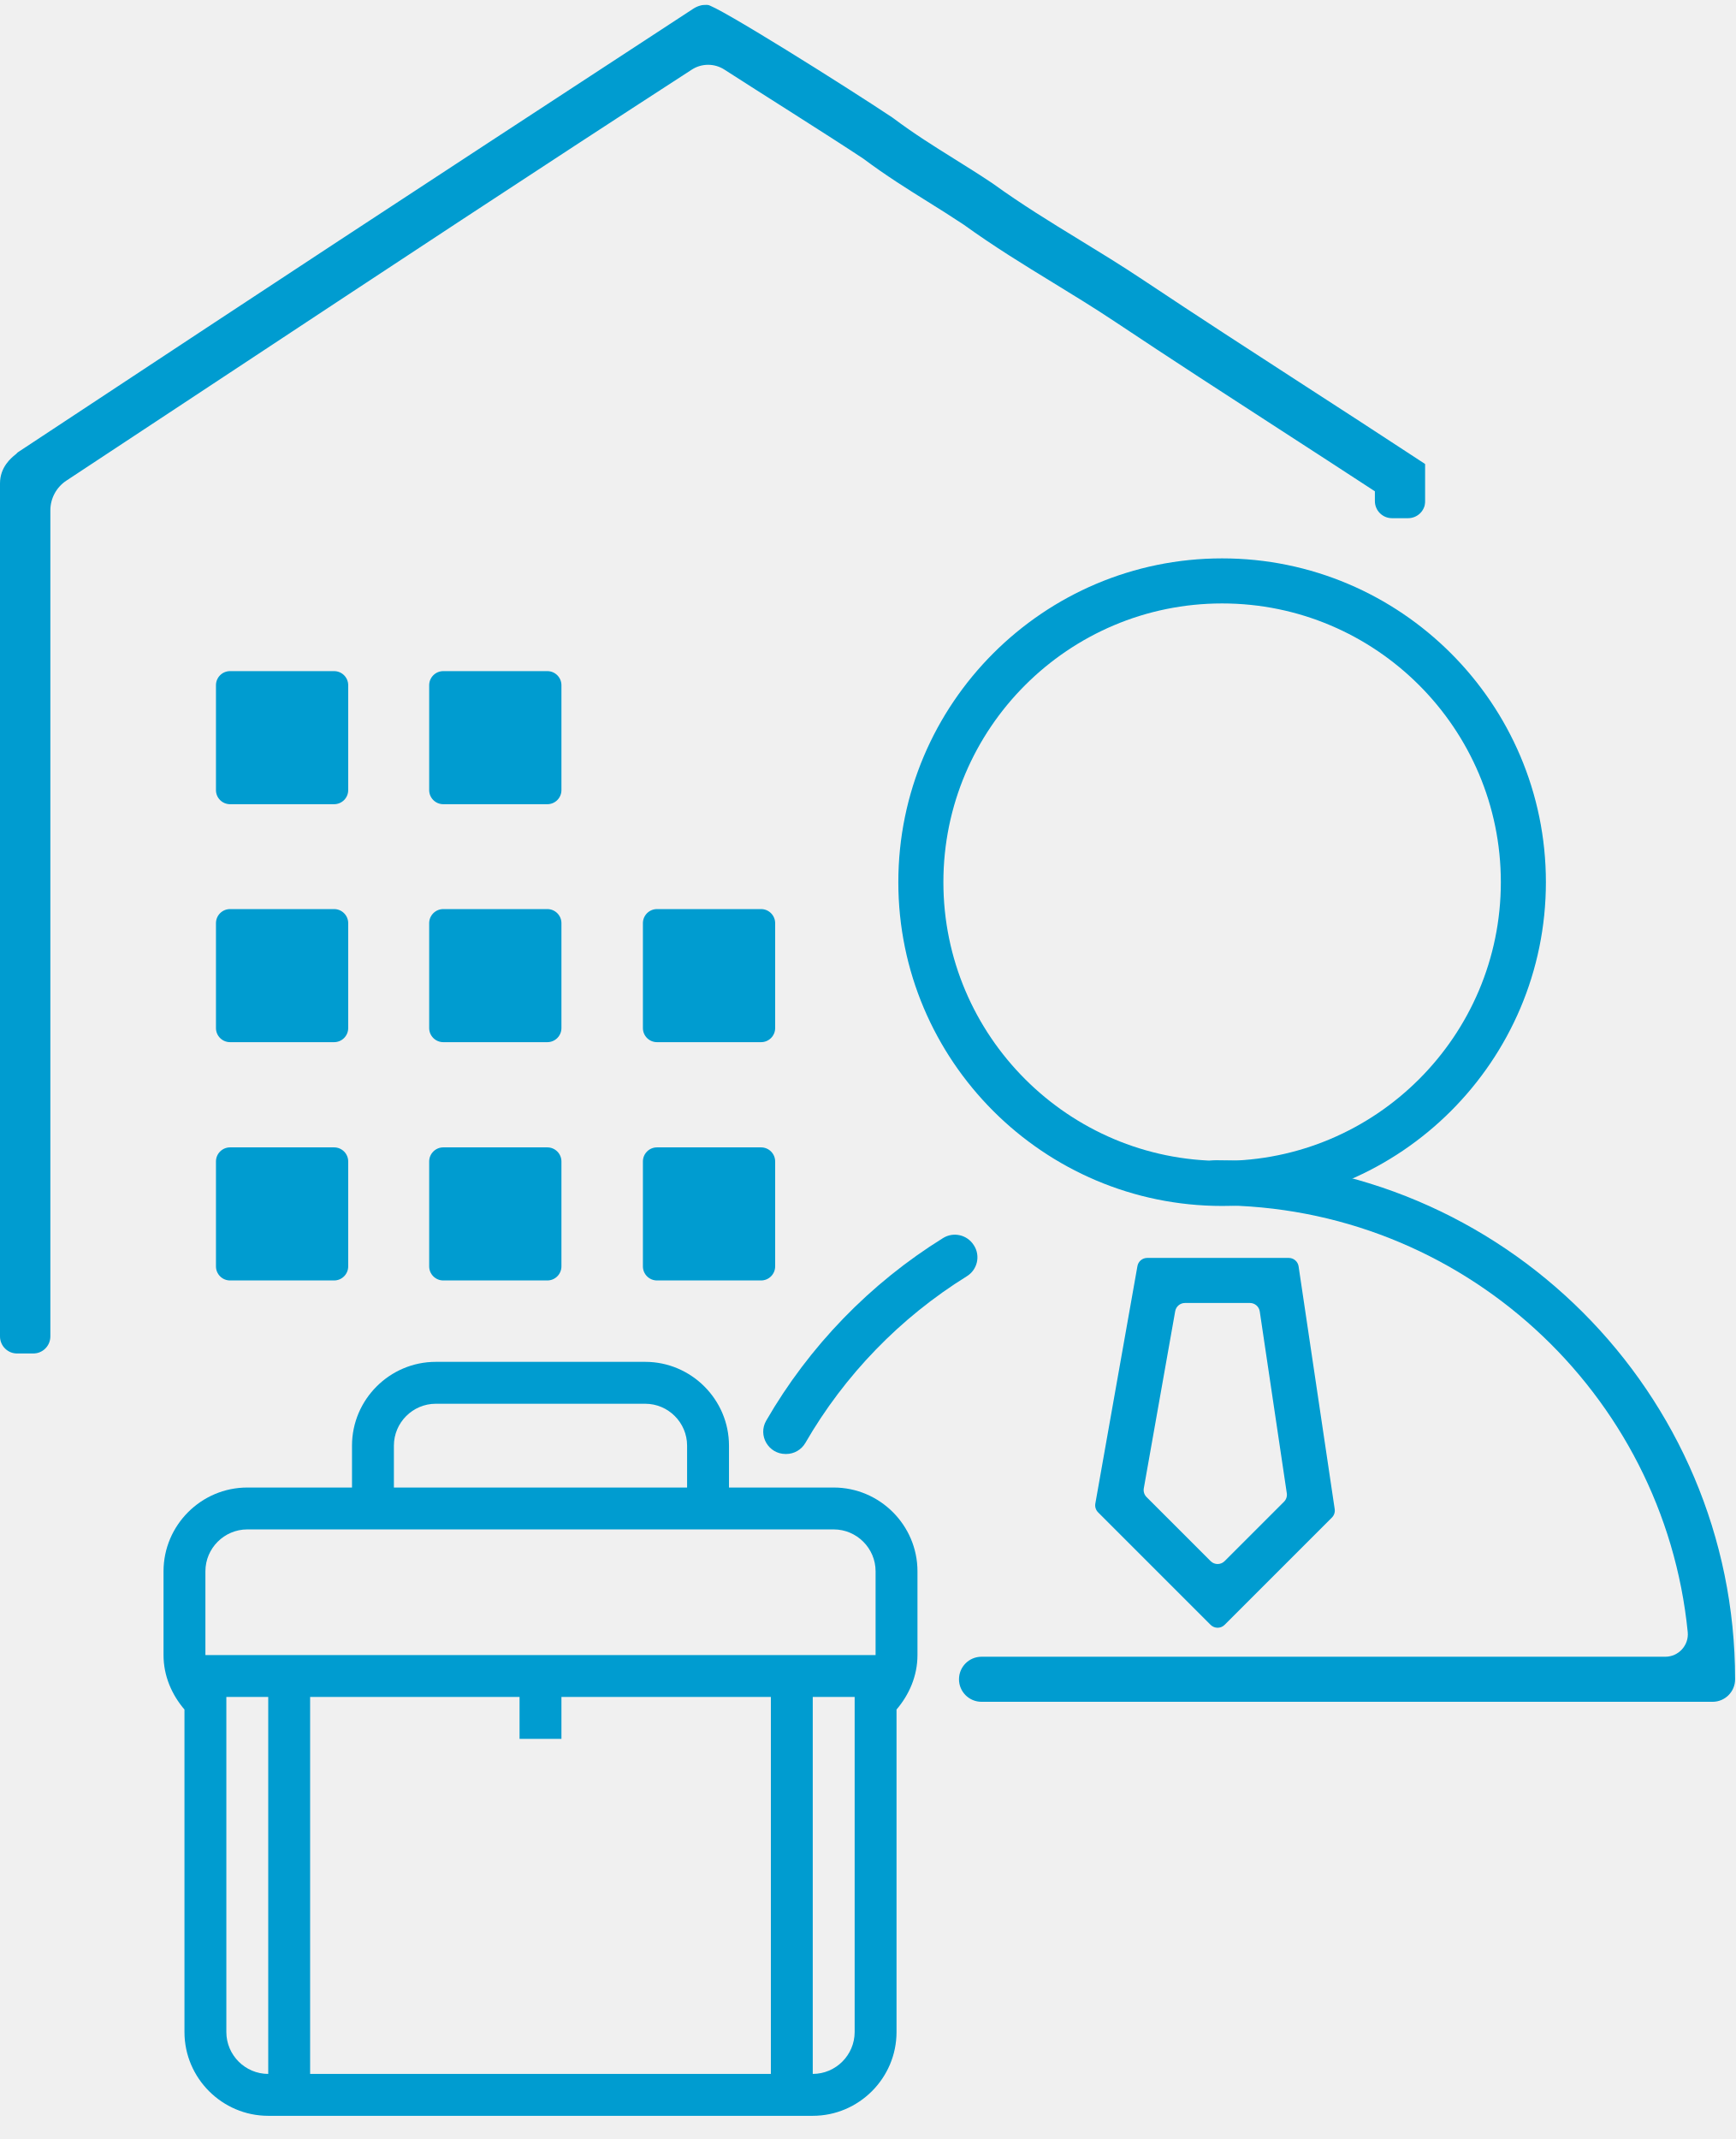
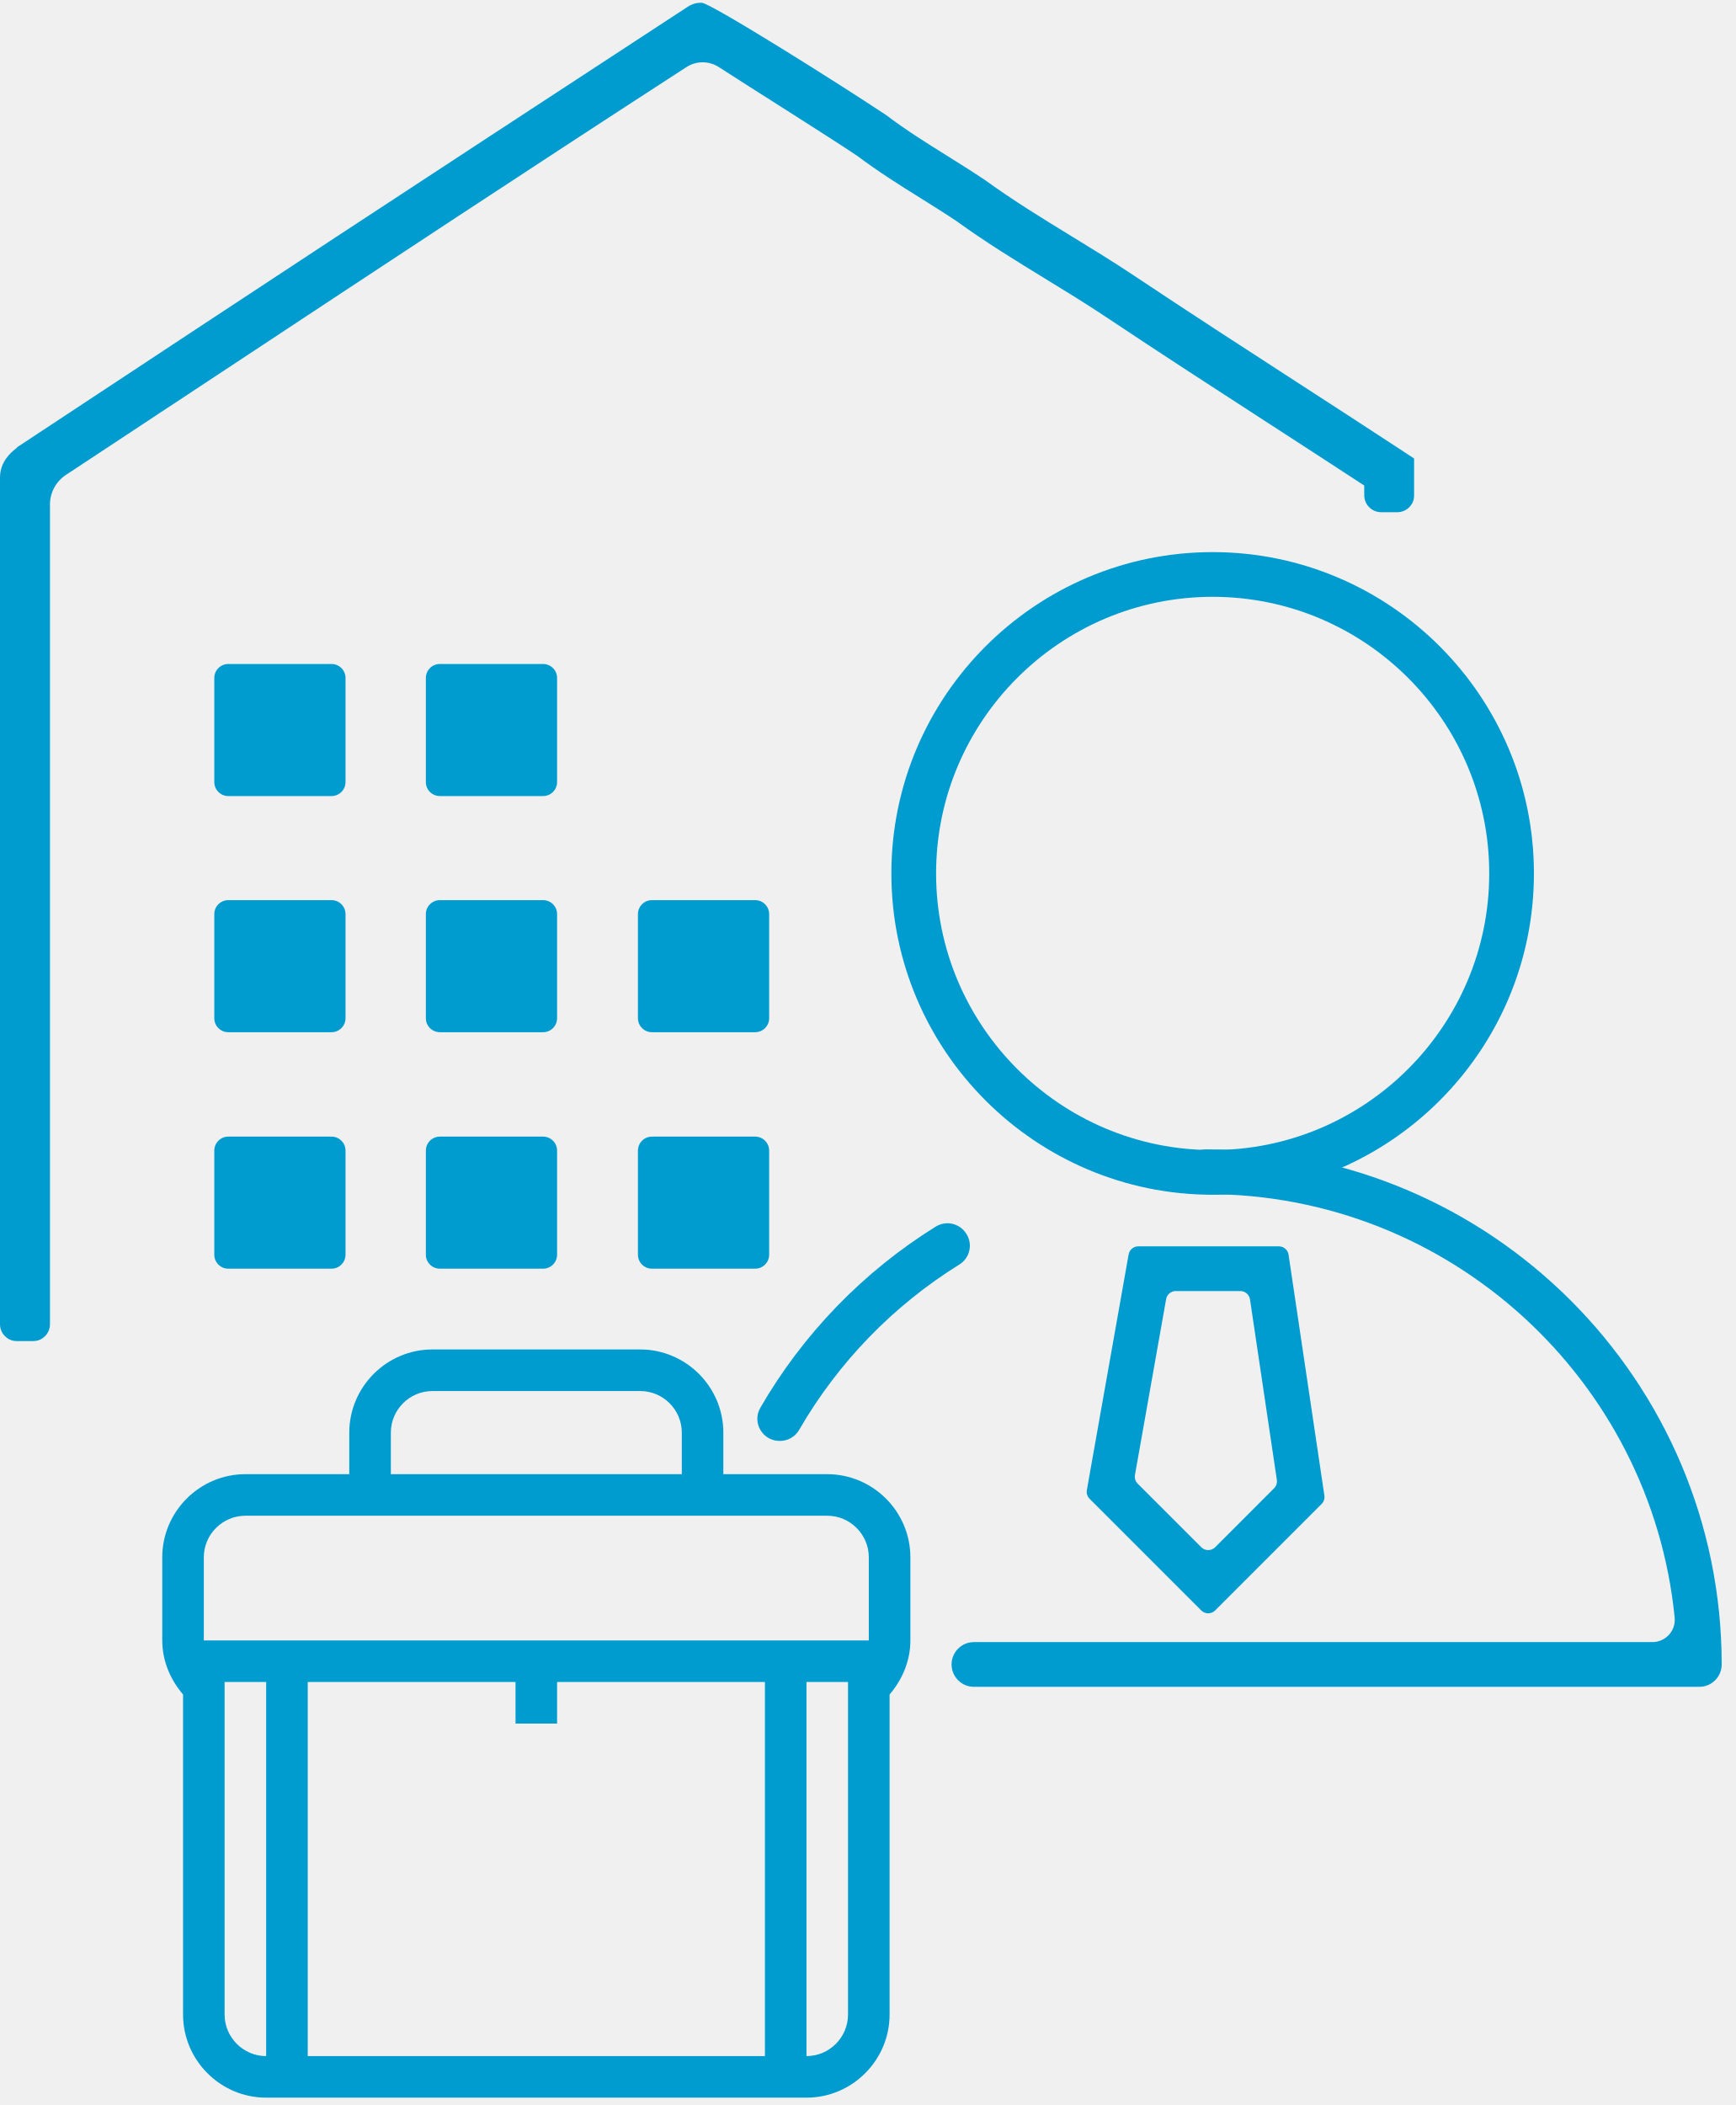
- <svg xmlns="http://www.w3.org/2000/svg" xmlns:xlink="http://www.w3.org/1999/xlink" width="112px" height="138px" viewBox="0 0 112 138" version="1.1">
+ <svg xmlns="http://www.w3.org/2000/svg" xmlns:xlink="http://www.w3.org/1999/xlink" width="80px" height="97px" viewBox="0 0 80 97" version="1.1">
  <defs>
-     <polygon id="path-1" points="1.70992366e-05 0.015 91.952 0.015 91.952 87.037 1.70992366e-05 87.037" />
+     <polygon id="path-1" points="1.21200266e-05 0.011 65.176 0.011 65.176 61.692 1.21200266e-05 61.692" />
  </defs>
  <g id="Page-1" stroke="none" stroke-width="1" fill="none" fill-rule="evenodd">
-     <g id="Artboard" transform="translate(-99, -50)">
-       <g id="供应链" transform="translate(99, 50.13041)">
-         <path d="M28.599,58.52 L35.312,58.52 C35.815,58.52 36.222,58.928 36.222,59.43 L36.222,66.196 C36.222,66.698 35.815,67.106 35.312,67.106 L28.599,67.106 C28.097,67.106 27.689,66.698 27.689,66.196 L27.689,59.43 C27.689,58.928 28.097,58.52 28.599,58.52 M14.843,58.52 L21.555,58.52 C22.058,58.52 22.465,58.928 22.465,59.43 L22.465,66.196 C22.465,66.698 22.058,67.106 21.555,67.106 L14.843,67.106 C14.34,67.106 13.933,66.698 13.933,66.196 L13.933,59.43 C13.933,58.928 14.34,58.52 14.843,58.52 M14.843,43.168 L21.555,43.168 C22.058,43.168 22.465,43.575 22.465,44.078 L22.465,50.844 C22.465,51.346 22.058,51.754 21.555,51.754 L14.843,51.754 C14.34,51.754 13.933,51.346 13.933,50.844 L13.933,44.078 C13.933,43.575 14.34,43.168 14.843,43.168 M28.599,73.894 L35.312,73.894 C35.815,73.894 36.222,74.302 36.222,74.804 L36.222,81.57 C36.222,82.072 35.815,82.48 35.312,82.48 L28.599,82.48 C28.097,82.48 27.689,82.072 27.689,81.57 L27.689,74.804 C27.689,74.302 28.097,73.894 28.599,73.894 M14.843,73.894 L21.555,73.894 C22.058,73.894 22.465,74.302 22.465,74.804 L22.465,81.57 C22.465,82.072 22.058,82.48 21.555,82.48 L14.843,82.48 C14.34,82.48 13.933,82.072 13.933,81.57 L13.933,74.804 C13.933,74.302 14.34,73.894 14.843,73.894" id="Fill-1" fill="#009CD0" />
-         <path d="M28.599,43.168 L35.312,43.168 C35.815,43.168 36.222,43.575 36.222,44.078 L36.222,50.844 C36.222,51.346 35.815,51.754 35.312,51.754 L28.599,51.754 C28.097,51.754 27.689,51.346 27.689,50.844 L27.689,44.078 C27.689,43.575 28.097,43.168 28.599,43.168 M42.388,58.52 L49.101,58.52 C49.603,58.52 50.011,58.928 50.011,59.43 L50.011,66.196 C50.011,66.698 49.603,67.106 49.101,67.106 L42.388,67.106 C41.885,67.106 41.478,66.698 41.478,66.196 L41.478,59.43 C41.478,58.928 41.885,58.52 42.388,58.52 M42.388,73.894 L49.101,73.894 C49.603,73.894 50.011,74.301 50.011,74.804 L50.011,81.57 C50.011,82.072 49.603,82.48 49.101,82.48 L42.388,82.48 C41.885,82.48 41.478,82.072 41.478,81.57 L41.478,74.804 C41.478,74.301 41.885,73.894 42.388,73.894" id="Fill-3" fill="#009CD0" />
-         <g id="Group-7" transform="translate(0, 0.156116)">
+     <g id="画板" transform="translate(-95, -51)">
+       <g id="供应链" transform="translate(95, 51)">
+         <path d="M20.271,41.479 L25.029,41.479 C25.386,41.479 25.674,41.768 25.674,42.124 L25.674,46.92 C25.674,47.276 25.386,47.565 25.029,47.565 L20.271,47.565 C19.915,47.565 19.626,47.276 19.626,46.92 L19.626,42.124 C19.626,41.768 19.915,41.479 20.271,41.479 M10.521,41.479 L15.279,41.479 C15.635,41.479 15.924,41.768 15.924,42.124 L15.924,46.92 C15.924,47.276 15.635,47.565 15.279,47.565 L10.521,47.565 C10.164,47.565 9.876,47.276 9.876,46.92 L9.876,42.124 C9.876,41.768 10.164,41.479 10.521,41.479 M10.521,30.597 L15.279,30.597 C15.635,30.597 15.924,30.886 15.924,31.242 L15.924,36.038 C15.924,36.394 15.635,36.683 15.279,36.683 L10.521,36.683 C10.164,36.683 9.876,36.394 9.876,36.038 L9.876,31.242 C9.876,30.886 10.164,30.597 10.521,30.597 M20.271,52.376 L25.029,52.376 C25.386,52.376 25.674,52.665 25.674,53.022 L25.674,57.817 C25.674,58.173 25.386,58.462 25.029,58.462 L20.271,58.462 C19.915,58.462 19.626,58.173 19.626,57.817 L19.626,53.022 C19.626,52.665 19.915,52.376 20.271,52.376 M10.521,52.376 L15.279,52.376 C15.635,52.376 15.924,52.665 15.924,53.022 L15.924,57.817 C15.924,58.173 15.635,58.462 15.279,58.462 L10.521,58.462 C10.164,58.462 9.876,58.173 9.876,57.817 L9.876,53.022 C9.876,52.665 10.164,52.376 10.521,52.376" id="Fill-1" fill="#009CD0" />
+         <path d="M20.271,30.597 L25.029,30.597 C25.386,30.597 25.674,30.886 25.674,31.242 L25.674,36.038 C25.674,36.395 25.386,36.683 25.029,36.683 L20.271,36.683 C19.915,36.683 19.626,36.395 19.626,36.038 L19.626,31.242 C19.626,30.886 19.915,30.597 20.271,30.597 M30.045,41.479 L34.803,41.479 C35.159,41.479 35.448,41.768 35.448,42.124 L35.448,46.92 C35.448,47.276 35.159,47.565 34.803,47.565 L30.045,47.565 C29.688,47.565 29.4,47.276 29.4,46.92 L29.4,42.124 C29.4,41.768 29.688,41.479 30.045,41.479 M30.045,52.376 L34.803,52.376 C35.159,52.376 35.448,52.665 35.448,53.022 L35.448,57.817 C35.448,58.173 35.159,58.462 34.803,58.462 L30.045,58.462 C29.688,58.462 29.4,58.173 29.4,57.817 L29.4,53.022 C29.4,52.665 29.688,52.376 30.045,52.376" id="Fill-3" fill="#009CD0" />
+         <g id="Group-7" transform="translate(0, 0.110656)">
          <mask id="mask-2" fill="white">
            <use xlink:href="#path-1" />
          </mask>
          <g id="Clip-6" />
-           <path d="M2.144,87.037 L1.105,87.037 C0.495,87.037 1.70992366e-05,86.542 1.70992366e-05,85.932 L1.70992366e-05,30.9 C1.70992366e-05,29.844 0.727,29.255 1.001,29.034 C1.016,29.021 1.031,29.01 1.045,28.998 L1.145,28.898 L1.283,28.807 C5.417,26.085 9.413,23.446 13.346,20.848 C22.996,14.473 41.755,2.218 44.727,0.277 C44.989,0.106 45.295,0.015 45.608,0.015 C46.175,0.015 54.632,5.335 57.551,7.281 L57.624,7.333 C58.967,8.34 60.235,9.132 61.578,9.971 C62.356,10.457 63.162,10.96 63.992,11.514 L64.042,11.548 C65.934,12.915 67.74,14.02 69.652,15.19 C70.978,16.001 72.349,16.84 73.745,17.771 C77.38,20.194 80.879,22.459 84.261,24.649 C86.522,26.112 88.859,27.625 91.218,29.174 L91.952,29.655 L91.952,32.04 C91.952,32.65 91.457,33.145 90.846,33.145 L89.808,33.145 C89.197,33.145 88.703,32.65 88.703,32.04 L88.703,31.41 C86.6,30.034 84.517,28.685 82.496,27.376 C79.104,25.18 75.596,22.909 71.943,20.474 C70.6,19.578 69.256,18.756 67.956,17.961 C66.084,16.816 64.149,15.632 62.165,14.2 C61.383,13.68 60.607,13.195 59.857,12.726 C58.527,11.896 57.152,11.037 55.712,9.959 C53.507,8.491 48.816,5.551 46.736,4.204 C46.096,3.79 45.272,3.791 44.633,4.205 C34.412,10.826 25.033,17.021 15.136,23.558 C11.587,25.903 7.988,28.28 4.282,30.722 C3.638,31.147 3.249,31.867 3.249,32.639 L3.249,85.932 C3.249,86.542 2.754,87.037 2.144,87.037" id="Fill-5" fill="#009CD0" mask="url(#mask-2)" />
+           <path d="M1.519,61.692 L0.783,61.692 C0.351,61.692 1.21200266e-05,61.342 1.21200266e-05,60.909 L1.21200266e-05,21.902 C1.21200266e-05,21.153 0.515,20.736 0.709,20.579 C0.72,20.571 0.731,20.562 0.741,20.554 L0.811,20.483 L0.909,20.419 C3.84,18.489 6.672,16.618 9.46,14.777 C16.3,10.259 29.596,1.572 31.703,0.196 C31.889,0.075 32.105,0.011 32.327,0.011 C32.729,0.011 38.724,3.782 40.792,5.161 L40.844,5.198 C41.796,5.912 42.695,6.473 43.647,7.067 C44.199,7.412 44.769,7.769 45.358,8.161 L45.393,8.185 C46.735,9.154 48.014,9.937 49.369,10.766 C50.31,11.342 51.282,11.936 52.271,12.596 C54.847,14.313 57.327,15.919 59.725,17.471 C61.327,18.509 62.984,19.581 64.656,20.679 L65.176,21.02 L65.176,22.71 C65.176,23.143 64.825,23.493 64.392,23.493 L63.656,23.493 C63.224,23.493 62.873,23.143 62.873,22.71 L62.873,22.263 C61.383,21.288 59.906,20.332 58.474,19.404 C56.069,17.848 53.583,16.238 50.994,14.512 C50.042,13.877 49.089,13.294 48.168,12.731 C46.841,11.919 45.469,11.08 44.063,10.065 C43.509,9.696 42.959,9.353 42.427,9.02 C41.484,8.432 40.51,7.823 39.489,7.059 C37.926,6.018 34.601,3.935 33.126,2.98 C32.673,2.686 32.089,2.687 31.636,2.981 C24.391,7.674 17.744,12.065 10.729,16.698 C8.213,18.36 5.662,20.045 3.035,21.776 C2.578,22.077 2.303,22.588 2.303,23.135 L2.303,60.909 C2.303,61.342 1.952,61.692 1.519,61.692" id="Fill-5" fill="#009CD0" mask="url(#mask-2)" />
        </g>
-         <path d="M36.222,106.648 L13.252,106.648 L13.252,101.243 C13.252,99.757 14.468,98.541 15.955,98.541 L53.787,98.541 C55.274,98.541 56.49,99.757 56.49,101.243 L56.49,106.648 L36.222,106.648 Z M55.139,130.969 C55.139,132.455 53.922,133.671 52.436,133.671 L52.436,109.35 L55.139,109.35 L55.139,130.969 Z M20.008,133.671 L20.008,109.35 L33.52,109.35 L33.52,112.053 L36.222,112.053 L36.222,109.35 L49.734,109.35 L49.734,133.671 L20.008,133.671 Z M14.603,130.969 L14.603,109.35 L17.305,109.35 L17.305,133.671 C15.819,133.671 14.603,132.455 14.603,130.969 Z M25.413,93.136 C25.413,91.65 26.629,90.434 28.115,90.434 L41.627,90.434 C43.113,90.434 44.329,91.65 44.329,93.136 L44.329,95.839 L25.413,95.839 L25.413,93.136 Z M59.192,101.243 C59.192,98.271 56.76,95.839 53.787,95.839 L47.032,95.839 L47.032,93.136 C47.032,90.164 44.599,87.731 41.627,87.731 L28.115,87.731 C25.142,87.731 22.71,90.164 22.71,93.136 L22.71,95.839 L15.955,95.839 C12.982,95.839 10.55,98.271 10.55,101.243 L10.55,106.648 C10.55,107.999 11.09,109.215 11.901,110.161 L11.901,130.969 C11.901,133.941 14.333,136.374 17.305,136.374 L52.436,136.374 C55.409,136.374 57.841,133.941 57.841,130.969 L57.841,110.161 C58.652,109.215 59.192,107.999 59.192,106.648 L59.192,101.243 Z" id="Fill-8" fill="#009CD0" />
-         <path d="M78.847,38.801 C68.931,38.801 60.864,46.868 60.864,56.784 C60.864,66.699 68.931,74.766 78.847,74.766 C88.762,74.766 96.829,66.699 96.829,56.784 C96.829,46.868 88.762,38.801 78.847,38.801 M78.847,77.673 C67.328,77.673 57.957,68.302 57.957,56.784 C57.957,45.265 67.328,35.894 78.847,35.894 C90.365,35.894 99.736,45.265 99.736,56.784 C99.736,68.302 90.365,77.673 78.847,77.673" id="Fill-10" fill="#009CD0" />
-         <path d="M51.96,92.961 C54.493,88.575 58.084,84.872 62.381,82.206 C63.061,81.784 63.267,80.886 62.833,80.214 C62.828,80.206 62.822,80.198 62.817,80.19 C62.388,79.527 61.511,79.328 60.841,79.745 C56.136,82.667 52.206,86.722 49.433,91.525 C48.882,92.481 49.58,93.675 50.683,93.675 L50.719,93.675 C51.23,93.675 51.704,93.404 51.96,92.961" id="Fill-12" fill="#009CD0" />
-         <path d="M78.457,74.724 C76.327,74.724 77.315,77.631 78.457,77.631 C94.291,77.631 107.352,89.726 108.886,105.163 C108.971,106.016 108.295,106.756 107.438,106.756 L63.324,106.756 C62.521,106.756 61.871,107.407 61.871,108.21 C61.871,109.012 62.521,109.663 63.324,109.663 L110.49,109.663 C111.292,109.663 111.943,109.012 111.943,108.21 C111.943,89.745 96.921,74.724 78.457,74.724" id="Fill-14" fill="#009CD0" />
-         <path d="M73.972,96.454 L78.104,100.587 C78.354,100.837 78.759,100.837 79.008,100.587 L82.84,96.756 C82.983,96.613 83.05,96.41 83.02,96.21 L81.275,84.478 C81.228,84.165 80.959,83.933 80.642,83.933 L76.45,83.933 C76.14,83.933 75.874,84.156 75.82,84.461 L73.794,95.891 C73.758,96.096 73.824,96.307 73.972,96.454 M78.104,104.698 L70.845,97.439 C70.697,97.291 70.631,97.081 70.667,96.875 L73.383,81.554 C73.437,81.249 73.703,81.026 74.013,81.026 L83.149,81.026 C83.466,81.026 83.735,81.258 83.781,81.572 L86.11,97.23 C86.14,97.43 86.073,97.633 85.93,97.776 L79.008,104.698 C78.759,104.948 78.354,104.948 78.104,104.698" id="Fill-16" fill="#009CD0" />
+         <path d="M25.674,75.592 L9.393,75.592 L9.393,71.762 C9.393,70.708 10.255,69.846 11.309,69.846 L38.125,69.846 C39.178,69.846 40.04,70.708 40.04,71.762 L40.04,75.592 L25.674,75.592 Z M39.082,92.831 C39.082,93.885 38.221,94.747 37.167,94.747 L37.167,77.508 L39.082,77.508 L39.082,92.831 Z M14.182,94.747 L14.182,77.508 L23.759,77.508 L23.759,79.423 L25.674,79.423 L25.674,77.508 L35.252,77.508 L35.252,94.747 L14.182,94.747 Z M10.351,92.831 L10.351,77.508 L12.266,77.508 L12.266,94.747 C11.213,94.747 10.351,93.885 10.351,92.831 Z M18.013,66.015 C18.013,64.962 18.875,64.1 19.928,64.1 L29.505,64.1 C30.559,64.1 31.421,64.962 31.421,66.015 L31.421,67.931 L18.013,67.931 L18.013,66.015 Z M41.956,71.762 C41.956,69.655 40.232,67.931 38.125,67.931 L33.336,67.931 L33.336,66.015 C33.336,63.908 31.612,62.184 29.505,62.184 L19.928,62.184 C17.821,62.184 16.097,63.908 16.097,66.015 L16.097,67.931 L11.309,67.931 C9.202,67.931 7.478,69.655 7.478,71.762 L7.478,75.592 C7.478,76.55 7.861,77.412 8.436,78.083 L8.436,92.831 C8.436,94.938 10.159,96.662 12.266,96.662 L37.167,96.662 C39.274,96.662 40.998,94.938 40.998,92.831 L40.998,78.083 C41.573,77.412 41.956,76.55 41.956,75.592 L41.956,71.762 Z" id="Fill-8" fill="#009CD0" />
+         <path d="M55.887,27.502 C48.859,27.502 43.141,33.22 43.141,40.249 C43.141,47.277 48.859,52.995 55.887,52.995 C62.915,52.995 68.633,47.277 68.633,40.249 C68.633,33.22 62.915,27.502 55.887,27.502 M55.887,55.055 C47.723,55.055 41.08,48.413 41.08,40.249 C41.08,32.084 47.723,25.442 55.887,25.442 C64.051,25.442 70.693,32.084 70.693,40.249 C70.693,48.413 64.051,55.055 55.887,55.055" id="Fill-10" fill="#009CD0" />
+         <path d="M36.829,65.891 C38.625,62.782 41.17,60.158 44.216,58.268 C44.698,57.969 44.844,57.332 44.536,56.856 C44.533,56.85 44.529,56.845 44.525,56.839 C44.221,56.369 43.6,56.228 43.124,56.523 C39.79,58.595 37.004,61.469 35.039,64.874 C34.648,65.551 35.143,66.398 35.924,66.398 L35.95,66.398 C36.312,66.398 36.648,66.205 36.829,65.891" id="Fill-12" fill="#009CD0" />
+         <path d="M55.611,52.965 C54.101,52.965 54.801,55.025 55.611,55.025 C66.834,55.025 76.092,63.598 77.179,74.54 C77.239,75.145 76.76,75.669 76.152,75.669 L44.884,75.669 C44.316,75.669 43.854,76.131 43.854,76.7 C43.854,77.268 44.316,77.73 44.884,77.73 L78.316,77.73 C78.885,77.73 79.346,77.268 79.346,76.7 C79.346,63.612 68.698,52.965 55.611,52.965" id="Fill-14" fill="#009CD0" />
+         <path d="M52.431,68.367 L55.361,71.297 C55.538,71.474 55.825,71.474 56.002,71.297 L58.717,68.581 C58.819,68.479 58.866,68.336 58.845,68.194 L57.608,59.879 C57.575,59.657 57.384,59.492 57.16,59.492 L54.188,59.492 C53.968,59.492 53.78,59.65 53.742,59.866 L52.306,67.968 C52.28,68.114 52.327,68.263 52.431,68.367 M55.361,74.21 L50.215,69.065 C50.111,68.96 50.064,68.811 50.089,68.665 L52.014,57.806 C52.053,57.589 52.241,57.432 52.461,57.432 L58.936,57.432 C59.161,57.432 59.352,57.596 59.385,57.818 L61.036,68.917 C61.057,69.059 61.009,69.203 60.908,69.304 L56.002,74.21 C55.825,74.387 55.538,74.387 55.361,74.21" id="Fill-16" fill="#009CD0" />
      </g>
    </g>
  </g>
</svg>
